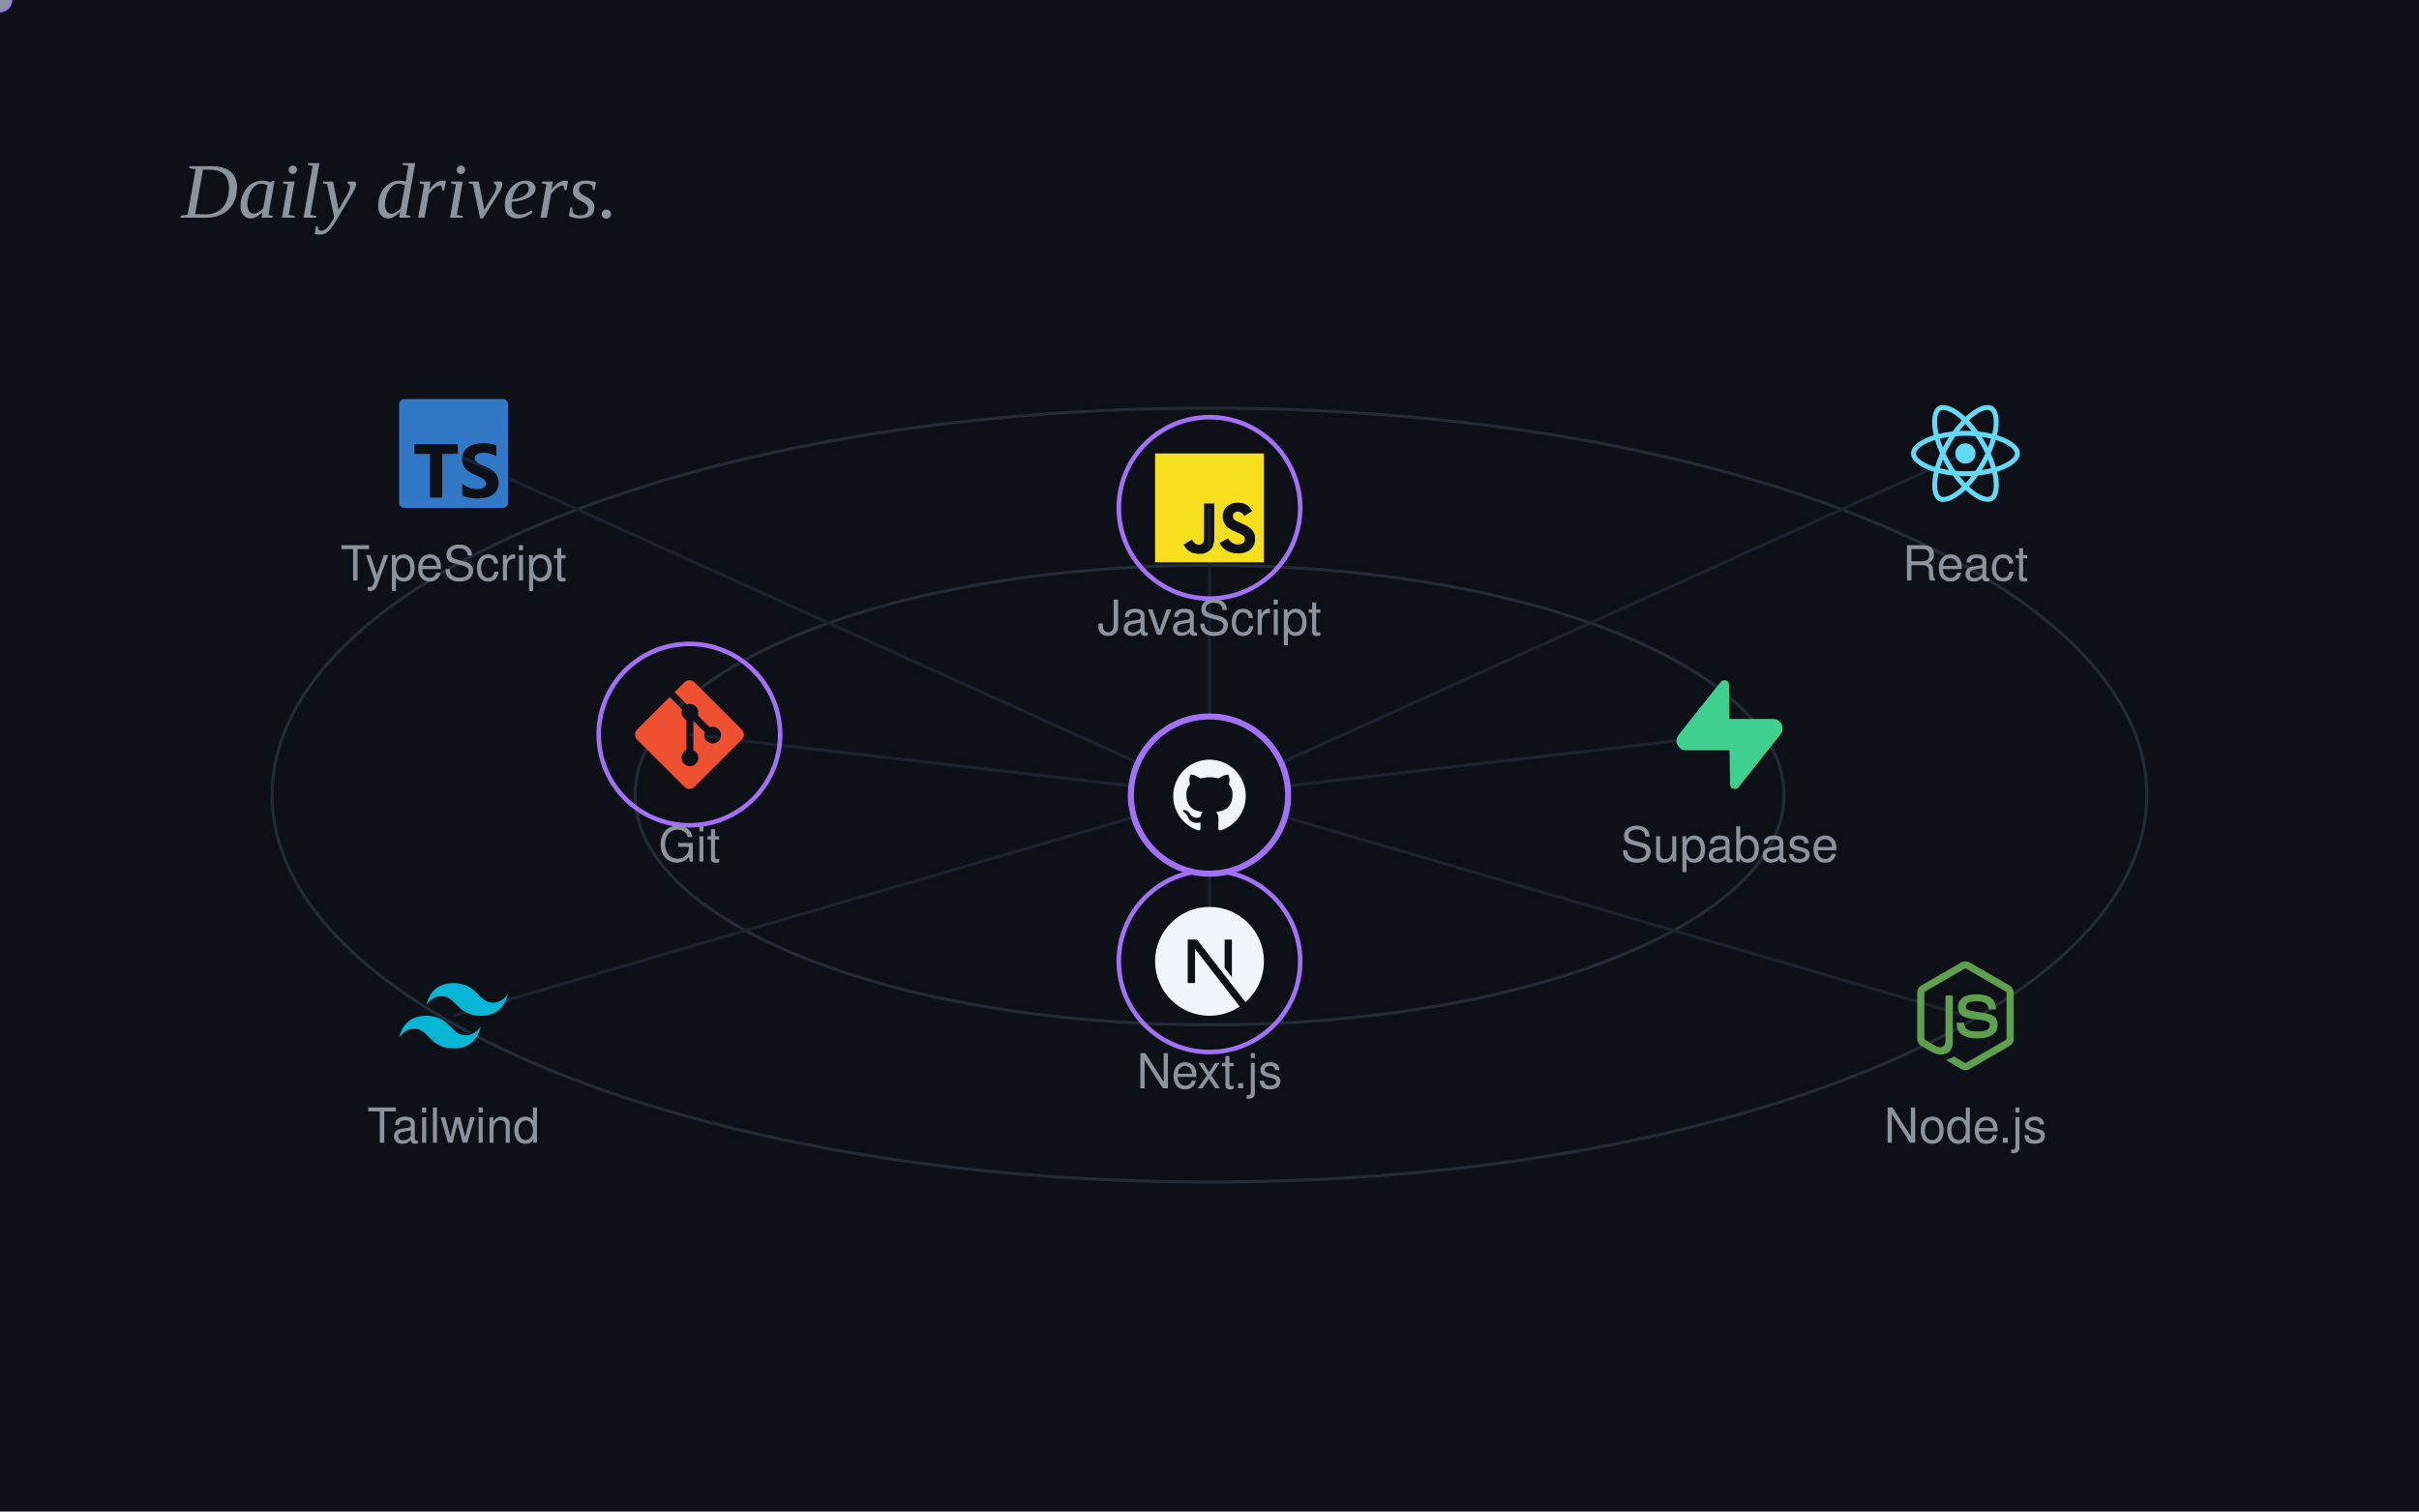
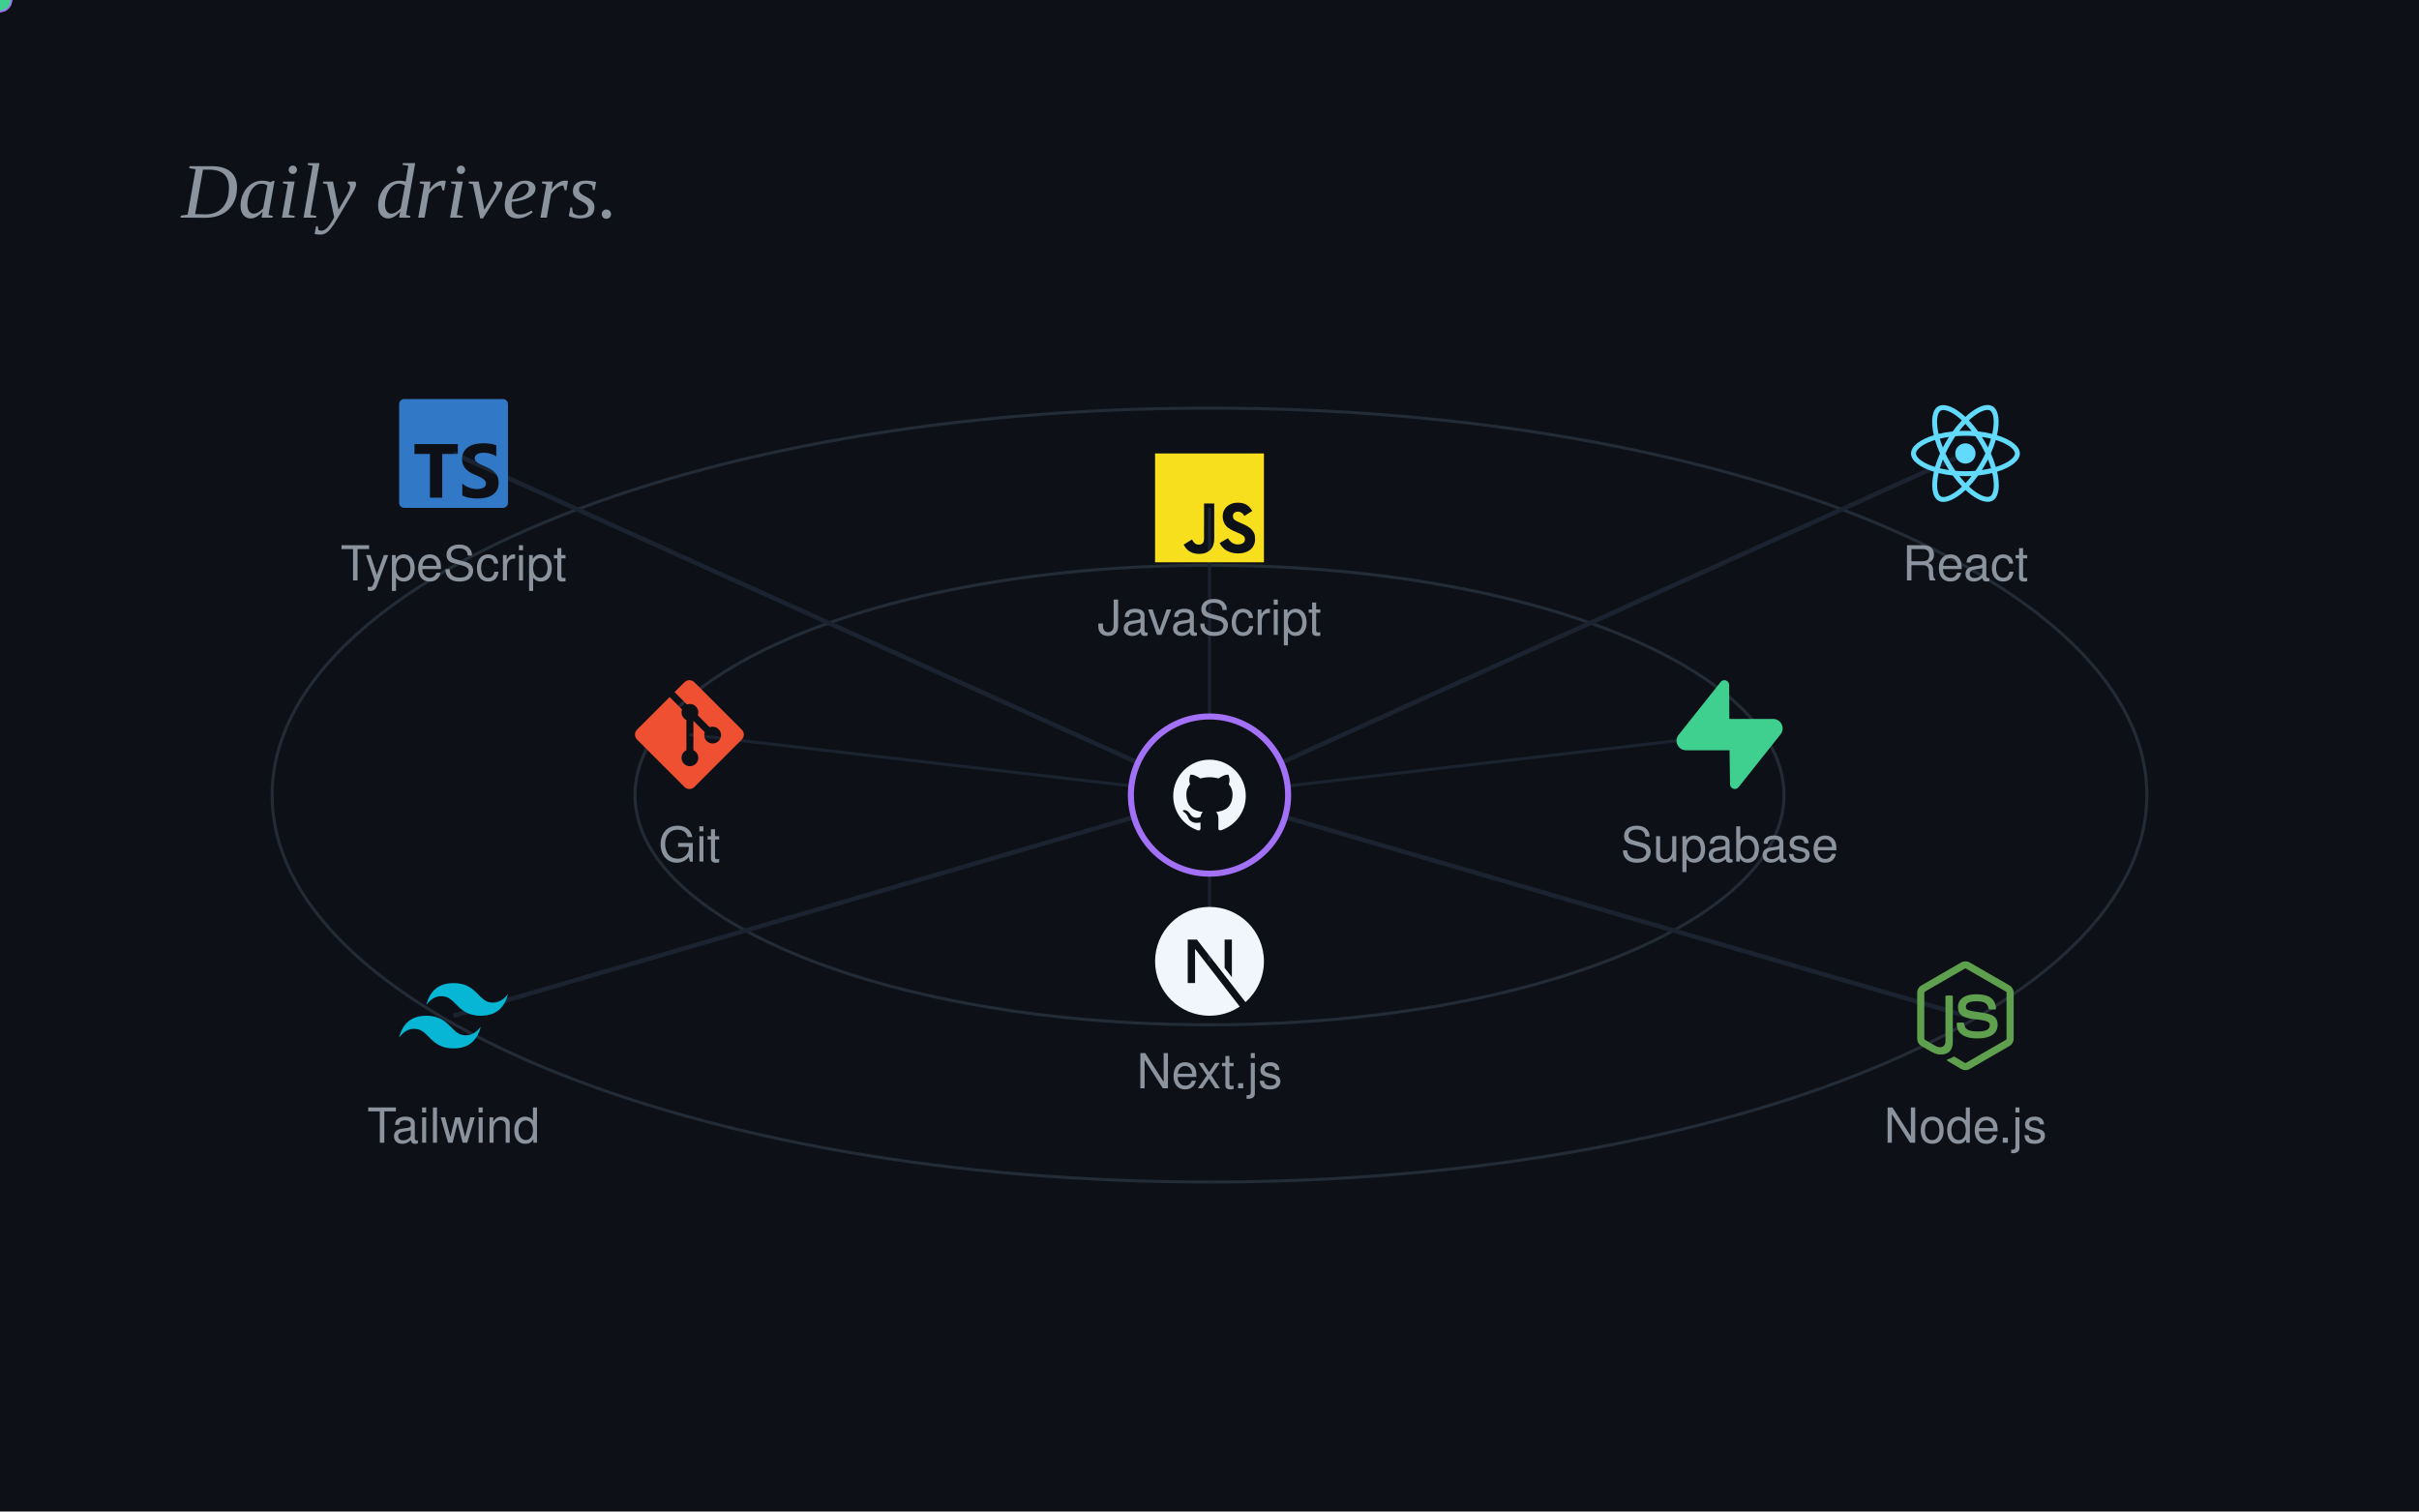
<svg xmlns="http://www.w3.org/2000/svg" viewBox="0 0 800 500" width="100%" role="img" aria-label="Living diagram of tools Zenn uses daily: TypeScript, React, Tailwind, Node.js, Git, Supabase, JavaScript and Next.js connected in one system.">
  <style>.bg{fill:#0D1117}.tx{fill:#F0F6FC}.sc{fill:#8B949E}.rl{stroke:#232B36}.cl{stroke:#1B2230}
.sans{font-family:-apple-system,BlinkMacSystemFont,Segoe UI,Helvetica,Arial,sans-serif}
.serif{font-family:Georgia,Times New Roman,serif}
- @keyframes halo{0%,100%{opacity:0}12%{opacity:.9}28%{opacity:0}}
- .h1{animation:halo 9s ease-in-out infinite}.h2{animation:halo 9s ease-in-out 3s infinite}.h3{animation:halo 9s ease-in-out 6s infinite}
- @media (prefers-reduced-motion: reduce){.h1,.h2,.h3{animation:none;opacity:0}}
@media (prefers-color-scheme: light){.bg{fill:#FFFFFF}.tx{fill:#1F2328}.sc{fill:#59636E}.rl{stroke:#D8DEE4}.cl{stroke:#E6EAEE}}</style>
  <rect class="bg" width="800" height="500" />
  <text class="serif sc" x="60" y="72" font-size="26" font-style="italic">Daily drivers.</text>
  <ellipse class="rl" cx="400" cy="263" rx="310" ry="128" fill="none" stroke-width="1" />
  <ellipse class="rl" cx="400" cy="263" rx="190" ry="76" fill="none" stroke-width="1" />
-   <line class="cl" x1="400" y1="263" x2="150" y2="150" stroke-width="1" />
-   <line class="cl" x1="400" y1="263" x2="650" y2="150" stroke-width="1" />
-   <line class="cl" x1="400" y1="263" x2="150" y2="336" stroke-width="1" />
-   <line class="cl" x1="400" y1="263" x2="650" y2="336" stroke-width="1" />
+   <line x1="400" y1="263" x2="150" y2="150" stroke-width="1.5" stroke="#1B2230">
+     <animate attributeName="stroke" values="#1B2230;#A371F7;#1B2230;#1B2230" keyTimes="0;.06;.2;1" dur="12s" repeatCount="indefinite" />
+     <animate attributeName="opacity" values=".55;1;.55;.55" keyTimes="0;.06;.2;1" dur="12s" repeatCount="indefinite" />
+   </line>
+   <line x1="400" y1="263" x2="650" y2="150" stroke-width="1.5" stroke="#1B2230">
+     <animate attributeName="stroke" values="#1B2230;#A371F7;#1B2230;#1B2230" keyTimes="0;.06;.2;1" dur="12s" begin="-9s" repeatCount="indefinite" />
+     <animate attributeName="opacity" values=".55;1;.55;.55" keyTimes="0;.06;.2;1" dur="12s" begin="-9s" repeatCount="indefinite" />
+   </line>
+   <line x1="400" y1="263" x2="150" y2="336" stroke-width="1.5" stroke="#1B2230">
+     <animate attributeName="stroke" values="#1B2230;#A371F7;#1B2230;#1B2230" keyTimes="0;.06;.2;1" dur="12s" begin="-6s" repeatCount="indefinite" />
+     <animate attributeName="opacity" values=".55;1;.55;.55" keyTimes="0;.06;.2;1" dur="12s" begin="-6s" repeatCount="indefinite" />
+   </line>
+   <line x1="400" y1="263" x2="650" y2="336" stroke-width="1.5" stroke="#1B2230">
+     <animate attributeName="stroke" values="#1B2230;#A371F7;#1B2230;#1B2230" keyTimes="0;.06;.2;1" dur="12s" begin="-3s" repeatCount="indefinite" />
+     <animate attributeName="opacity" values=".55;1;.55;.55" keyTimes="0;.06;.2;1" dur="12s" begin="-3s" repeatCount="indefinite" />
+   </line>
  <line class="cl" x1="400" y1="263" x2="228" y2="243" stroke-width="1" />
  <line class="cl" x1="400" y1="263" x2="572" y2="243" stroke-width="1" />
  <line class="cl" x1="400" y1="263" x2="400" y2="168" stroke-width="1" />
  <line class="cl" x1="400" y1="263" x2="400" y2="318" stroke-width="1" />
  <circle r="4" fill="#A371F7">
    <animateMotion dur="6s" begin="0s" repeatCount="indefinite" path="M400,263 L650,150" />
  </circle>
  <circle r="4" fill="#A371F7">
    <animateMotion dur="5s" begin="-2s" repeatCount="indefinite" path="M400,263 L572,243" />
  </circle>
  <circle r="4" fill="#A371F7">
    <animateMotion dur="7s" begin="-4s" repeatCount="indefinite" path="M400,263 L150,150" />
  </circle>
  <circle r="3.5" fill="#8B949E">
    <animateMotion dur="18s" repeatCount="indefinite" path="M90,263 a310,128 0 1,1 620,0 a310,128 0 1,1 -620,0" />
  </circle>
-   <circle class="h1" cx="400" cy="168" r="30" fill="none" stroke="#A371F7" stroke-width="1.5" />
-   <circle class="h2" cx="400" cy="318" r="30" fill="none" stroke="#A371F7" stroke-width="1.5" />
-   <circle class="h3" cx="228" cy="243" r="30" fill="none" stroke="#A371F7" stroke-width="1.5" />
+   <circle r="3" fill="#E8836B">
+     <animateMotion dur="26s" repeatCount="indefinite" path="M210,263 a190,76 0 1,0 380,0 a190,76 0 1,0 -380,0" />
+   </circle>
+   <circle r="3.5" fill="#3FCF8E">
+     <animateMotion dur="8s" begin="-3s" repeatCount="indefinite" path="M650,150 Q645,225 572,243" />
+   </circle>
+   <circle cx="400" cy="263" r="26" fill="none" stroke="#A371F7" stroke-width="1.5">
+     <animate attributeName="r" values="26;46" dur="4s" repeatCount="indefinite" />
+     <animate attributeName="opacity" values=".7;0" dur="4s" repeatCount="indefinite" />
+   </circle>
+   <circle cx="400" cy="168" r="30" fill="none" stroke="#A371F7" stroke-width="1.5" opacity="0">
+     <animate attributeName="opacity" values="0;.9;0;0" keyTimes="0;.12;.3;1" dur="9s" repeatCount="indefinite" />
+   </circle>
+   <circle cx="400" cy="318" r="30" fill="none" stroke="#A371F7" stroke-width="1.5" opacity="0">
+     <animate attributeName="opacity" values="0;.9;0;0" keyTimes="0;.12;.3;1" dur="9s" begin="-6s" repeatCount="indefinite" />
+   </circle>
+   <circle cx="228" cy="243" r="30" fill="none" stroke="#A371F7" stroke-width="1.5" opacity="0">
+     <animate attributeName="opacity" values="0;.9;0;0" keyTimes="0;.12;.3;1" dur="9s" begin="-3s" repeatCount="indefinite" />
+   </circle>
  <g transform="translate(150,150) scale(1.5) translate(-12,-12)">
    <path d="M1.125 0C.502 0 0 .502 0 1.125v21.75C0 23.498.502 24 1.125 24h21.75c.623 0 1.125-.502 1.125-1.125V1.125C24 .502 23.498 0 22.875 0zm17.363 9.75c.612 0 1.154.037 1.627.111a6.38 6.38 0 0 1 1.306.34v2.458a3.95 3.95 0 0 0-.643-.361 5.093 5.093 0 0 0-.717-.26 5.453 5.453 0 0 0-1.426-.2c-.3 0-.573.028-.819.086a2.1 2.1 0 0 0-.623.242c-.17.104-.3.229-.393.374a.888.888 0 0 0-.14.49c0 .196.053.373.156.529.104.156.252.304.443.444s.423.276.696.41c.273.135.582.274.926.416.47.197.892.407 1.266.628.374.222.695.473.963.753.268.279.472.598.614.957.142.359.214.776.214 1.253 0 .657-.125 1.21-.373 1.656a3.033 3.033 0 0 1-1.012 1.085 4.38 4.38 0 0 1-1.487.596c-.566.12-1.163.18-1.79.18a9.916 9.916 0 0 1-1.84-.164 5.544 5.544 0 0 1-1.512-.493v-2.63a5.033 5.033 0 0 0 3.237 1.2c.333 0 .624-.03.872-.09.249-.06.456-.144.623-.25.166-.108.29-.234.373-.38a1.023 1.023 0 0 0-.074-1.089 2.12 2.12 0 0 0-.537-.5 5.597 5.597 0 0 0-.807-.444 27.72 27.72 0 0 0-1.007-.436c-.918-.383-1.602-.852-2.053-1.405-.45-.553-.676-1.222-.676-2.005 0-.614.123-1.141.369-1.582.246-.441.58-.804 1.004-1.089a4.494 4.494 0 0 1 1.47-.629 7.536 7.536 0 0 1 1.77-.201zm-15.113.188h9.563v2.166H9.506v9.646H6.789v-9.646H3.375z" fill="#3178C6" />
  </g>
  <text class="sans sc" x="150" y="192" font-size="16" text-anchor="middle">TypeScript</text>
  <g transform="translate(650,150) scale(1.5) translate(-12,-12)">
    <path d="M14.23 12.004a2.236 2.236 0 0 1-2.235 2.236 2.236 2.236 0 0 1-2.236-2.236 2.236 2.236 0 0 1 2.235-2.236 2.236 2.236 0 0 1 2.236 2.236zm2.648-10.69c-1.346 0-3.107.96-4.888 2.622-1.78-1.653-3.542-2.602-4.887-2.602-.41 0-.783.093-1.106.278-1.375.793-1.683 3.264-.973 6.365C1.98 8.917 0 10.42 0 12.004c0 1.59 1.99 3.097 5.043 4.03-.704 3.113-.39 5.588.988 6.38.32.187.69.275 1.102.275 1.345 0 3.107-.96 4.888-2.624 1.78 1.654 3.542 2.603 4.887 2.603.41 0 .783-.09 1.106-.275 1.374-.792 1.683-3.263.973-6.365C22.02 15.096 24 13.59 24 12.004c0-1.59-1.99-3.097-5.043-4.032.704-3.11.39-5.587-.988-6.38-.318-.184-.688-.277-1.092-.278zm-.005 1.09v.006c.225 0 .406.044.558.127.666.382.955 1.835.73 3.704-.054.46-.142.945-.25 1.44-.96-.236-2.006-.417-3.107-.534-.66-.905-1.345-1.727-2.035-2.447 1.592-1.48 3.087-2.292 4.105-2.295zm-9.77.02c1.012 0 2.514.808 4.11 2.28-.686.72-1.37 1.537-2.02 2.442-1.107.117-2.154.298-3.113.538-.112-.49-.195-.964-.254-1.42-.23-1.868.054-3.32.714-3.707.19-.09.4-.127.563-.132zm4.882 3.05c.455.468.91.992 1.36 1.564-.44-.02-.89-.034-1.345-.034-.46 0-.915.01-1.36.034.44-.572.895-1.096 1.345-1.565zM12 8.1c.74 0 1.477.034 2.202.093.406.582.802 1.203 1.183 1.86.372.64.71 1.29 1.018 1.946-.308.655-.646 1.31-1.013 1.95-.38.66-.773 1.288-1.18 1.87-.728.063-1.466.098-2.21.098-.74 0-1.477-.035-2.202-.093-.406-.582-.802-1.204-1.183-1.86-.372-.64-.71-1.29-1.018-1.946.303-.657.646-1.313 1.013-1.954.38-.66.773-1.286 1.18-1.868.728-.064 1.466-.098 2.21-.098zm-3.635.254c-.24.377-.48.763-.704 1.16-.225.39-.435.782-.635 1.174-.265-.656-.49-1.31-.676-1.947.64-.15 1.315-.283 2.015-.386zm7.26 0c.695.103 1.365.23 2.006.387-.18.632-.405 1.282-.66 1.933-.2-.39-.41-.783-.64-1.174-.225-.392-.465-.774-.705-1.146zm3.063.675c.484.15.944.317 1.375.498 1.732.74 2.852 1.708 2.852 2.476-.005.768-1.125 1.74-2.857 2.475-.42.18-.88.342-1.355.493-.28-.958-.646-1.956-1.1-2.98.45-1.017.81-2.01 1.085-2.964zm-13.395.004c.278.96.645 1.957 1.1 2.98-.45 1.017-.812 2.01-1.086 2.964-.484-.15-.944-.318-1.37-.5-1.732-.737-2.852-1.706-2.852-2.474 0-.768 1.12-1.742 2.852-2.476.42-.18.88-.342 1.356-.494zm11.678 4.28c.265.657.49 1.312.676 1.948-.64.157-1.316.29-2.016.39.24-.375.48-.762.705-1.158.225-.39.435-.788.636-1.18zm-9.945.02c.2.392.41.783.64 1.175.23.39.465.772.705 1.143-.695-.102-1.365-.23-2.006-.386.18-.63.406-1.282.66-1.933zM17.92 16.32c.112.493.2.968.254 1.423.23 1.868-.054 3.32-.714 3.708-.147.09-.338.128-.563.128-1.012 0-2.514-.807-4.11-2.28.686-.72 1.37-1.536 2.02-2.44 1.107-.118 2.154-.3 3.113-.54zm-11.83.01c.96.234 2.006.415 3.107.532.66.905 1.345 1.727 2.035 2.446-1.595 1.483-3.092 2.295-4.11 2.295-.22-.005-.406-.05-.553-.132-.666-.38-.955-1.834-.73-3.703.054-.46.142-.944.25-1.438zm4.56.64c.44.02.89.034 1.345.034.46 0 .915-.01 1.36-.034-.44.572-.895 1.095-1.345 1.565-.455-.47-.91-.993-1.36-1.565z" fill="#61DAFB" />
  </g>
  <text class="sans sc" x="650" y="192" font-size="16" text-anchor="middle">React</text>
  <g transform="translate(150,336) scale(1.5) translate(-12,-12)">
    <path d="M12.001,4.8c-3.2,0-5.2,1.6-6,4.8c1.2-1.6,2.6-2.2,4.2-1.8c0.913,0.228,1.565,0.89,2.288,1.624 C13.666,10.618,15.027,12,18.001,12c3.2,0,5.2-1.6,6-4.8c-1.2,1.6-2.6,2.2-4.2,1.8c-0.913-0.228-1.565-0.89-2.288-1.624 C16.337,6.182,14.976,4.8,12.001,4.8z M6.001,12c-3.2,0-5.2,1.6-6,4.8c1.2-1.6,2.6-2.2,4.2-1.8c0.913,0.228,1.565,0.89,2.288,1.624 c1.177,1.194,2.538,2.576,5.512,2.576c3.2,0,5.2-1.6,6-4.8c-1.2,1.6-2.6,2.2-4.2,1.8c-0.913-0.228-1.565-0.89-2.288-1.624 C10.337,13.382,8.976,12,6.001,12z" fill="#06B6D4" />
  </g>
  <text class="sans sc" x="150" y="378" font-size="16" text-anchor="middle">Tailwind</text>
  <g transform="translate(650,336) scale(1.5) translate(-12,-12)">
    <path d="M11.998,24c-0.321,0-0.641-0.084-0.922-0.247l-2.936-1.737c-0.438-0.245-0.224-0.332-0.08-0.383 c0.585-0.203,0.703-0.25,1.328-0.604c0.065-0.037,0.151-0.023,0.218,0.017l2.256,1.339c0.082,0.045,0.197,0.045,0.272,0l8.795-5.076 c0.082-0.047,0.134-0.141,0.134-0.238V6.921c0-0.099-0.053-0.192-0.137-0.242l-8.791-5.072c-0.081-0.047-0.189-0.047-0.271,0 L3.075,6.68C2.99,6.729,2.936,6.825,2.936,6.921v10.15c0,0.097,0.054,0.189,0.139,0.235l2.409,1.392 c1.307,0.654,2.108-0.116,2.108-0.89V7.787c0-0.142,0.114-0.253,0.256-0.253h1.115c0.139,0,0.255,0.112,0.255,0.253v10.021 c0,1.745-0.95,2.745-2.604,2.745c-0.508,0-0.909,0-2.026-0.551L2.28,18.675c-0.57-0.329-0.922-0.945-0.922-1.604V6.921 c0-0.659,0.353-1.275,0.922-1.603l8.795-5.082c0.557-0.315,1.296-0.315,1.848,0l8.794,5.082c0.57,0.329,0.924,0.944,0.924,1.603 v10.15c0,0.659-0.354,1.273-0.924,1.604l-8.794,5.078C12.643,23.916,12.324,24,11.998,24z M19.099,13.993 c0-1.9-1.284-2.406-3.987-2.763c-2.731-0.361-3.009-0.548-3.009-1.187c0-0.528,0.235-1.233,2.258-1.233 c1.807,0,2.473,0.389,2.747,1.607c0.024,0.115,0.129,0.199,0.247,0.199h1.141c0.071,0,0.138-0.031,0.186-0.081 c0.048-0.054,0.074-0.123,0.067-0.196c-0.177-2.098-1.571-3.076-4.388-3.076c-2.508,0-4.004,1.058-4.004,2.833 c0,1.925,1.488,2.457,3.895,2.695c2.88,0.282,3.103,0.703,3.103,1.269c0,0.983-0.789,1.402-2.642,1.402 c-2.327,0-2.839-0.584-3.011-1.742c-0.02-0.124-0.126-0.215-0.253-0.215h-1.137c-0.141,0-0.254,0.112-0.254,0.253 c0,1.482,0.806,3.248,4.655,3.248C17.501,17.007,19.099,15.91,19.099,13.993z" fill="#5FA04E" />
  </g>
  <text class="sans sc" x="650" y="378" font-size="16" text-anchor="middle">Node.js</text>
  <g transform="translate(228,243) scale(1.5) translate(-12,-12)">
    <path d="M13.09 23.549a1.54 1.54 0 0 1-2.18 0L.451 13.089a1.54 1.54 0 0 1 0-2.179l7.191-7.19 2.733 2.733a1.85 1.85 0 0 0 .964 2.326v6.66a1.849 1.849 0 1 0 1.54 0V8.957l2.508 2.508a1.85 1.85 0 1 0 1.09-1.09l-2.634-2.634a1.85 1.85 0 0 0-2.378-2.377L8.73 2.63 10.91.451a1.54 1.54 0 0 1 2.179 0l10.459 10.46a1.54 1.54 0 0 1 0 2.179z" fill="#F05032" />
  </g>
  <text class="sans sc" x="228" y="285" font-size="16" text-anchor="middle">Git</text>
  <g transform="translate(572,243) scale(1.5) translate(-12,-12)">
    <path d="M11.9 1.036c-.015-.986-1.26-1.41-1.874-.637L.764 12.05C-.33 13.427.65 15.455 2.409 15.455h9.579l.113 7.51c.014.985 1.259 1.408 1.873.636l9.262-11.653c1.093-1.375.113-3.403-1.645-3.403h-9.642z" fill="#3FCF8E" />
  </g>
  <text class="sans sc" x="572" y="285" font-size="16" text-anchor="middle">Supabase</text>
  <g transform="translate(400,168) scale(1.5) translate(-12,-12)">
    <path d="M0 0h24v24H0V0zm22.034 18.276c-.175-1.095-.888-2.015-3.003-2.873-.736-.345-1.554-.585-1.797-1.14-.091-.33-.105-.51-.046-.705.15-.646.915-.84 1.515-.66.39.12.75.42.976.9 1.034-.676 1.034-.676 1.755-1.125-.27-.42-.404-.601-.586-.78-.63-.705-1.469-1.065-2.834-1.034l-.705.089c-.676.165-1.32.525-1.71 1.005-1.14 1.291-.811 3.541.569 4.471 1.365 1.02 3.361 1.244 3.616 2.205.24 1.17-.87 1.545-1.966 1.41-.811-.18-1.26-.586-1.755-1.336l-1.83 1.051c.21.48.45.689.81 1.109 1.74 1.756 6.09 1.666 6.871-1.004.029-.09.24-.705.074-1.65l.046.067zm-8.983-7.245h-2.248c0 1.938-.009 3.864-.009 5.805 0 1.232.063 2.363-.138 2.711-.33.689-1.18.601-1.566.48-.396-.196-.597-.466-.83-.855-.063-.105-.11-.196-.127-.196l-1.825 1.125c.305.63.75 1.172 1.324 1.517.855.51 2.004.675 3.207.405.783-.226 1.458-.691 1.811-1.411.51-.93.402-2.07.397-3.346.012-2.054 0-4.109 0-6.179l.004-.056z" fill="#F7DF1E" />
  </g>
  <text class="sans sc" x="400" y="210" font-size="16" text-anchor="middle">JavaScript</text>
  <g transform="translate(400,318) scale(1.5) translate(-12,-12)">
    <path d="M18.665 21.978C16.758 23.255 14.465 24 12 24 5.377 24 0 18.623 0 12S5.377 0 12 0s12 5.377 12 12c0 3.583-1.574 6.801-4.067 9.001L9.219 7.2H7.2v9.596h1.615V9.251l9.85 12.727Zm-3.332-8.533 1.6 2.061V7.2h-1.6v6.245Z" fill="#F0F6FC" />
  </g>
  <text class="sans sc" x="400" y="360" font-size="16" text-anchor="middle">Next.js</text>
  <circle cx="400" cy="263" r="26" fill="#0D1117" stroke="#A371F7" stroke-width="2" />
  <g transform="translate(400,263) scale(1.0) translate(-12,-12)">
    <path d="M12 .297c-6.63 0-12 5.373-12 12 0 5.303 3.438 9.8 8.205 11.385.6.113.82-.258.82-.577 0-.285-.01-1.04-.015-2.04-3.338.724-4.042-1.61-4.042-1.61C4.422 18.07 3.633 17.7 3.633 17.7c-1.087-.744.084-.729.084-.729 1.205.084 1.838 1.236 1.838 1.236 1.07 1.835 2.809 1.305 3.495.998.108-.776.417-1.305.76-1.605-2.665-.3-5.466-1.332-5.466-5.93 0-1.31.465-2.38 1.235-3.22-.135-.303-.54-1.523.105-3.176 0 0 1.005-.322 3.3 1.23.96-.267 1.98-.399 3-.405 1.02.006 2.04.138 3 .405 2.28-1.552 3.285-1.23 3.285-1.23.645 1.653.24 2.873.12 3.176.765.84 1.23 1.91 1.23 3.22 0 4.61-2.805 5.625-5.475 5.92.42.36.81 1.096.81 2.22 0 1.606-.015 2.896-.015 3.286 0 .315.21.69.825.57C20.565 22.092 24 17.592 24 12.297c0-6.627-5.373-12-12-12" fill="#F0F6FC" />
  </g>
</svg>
